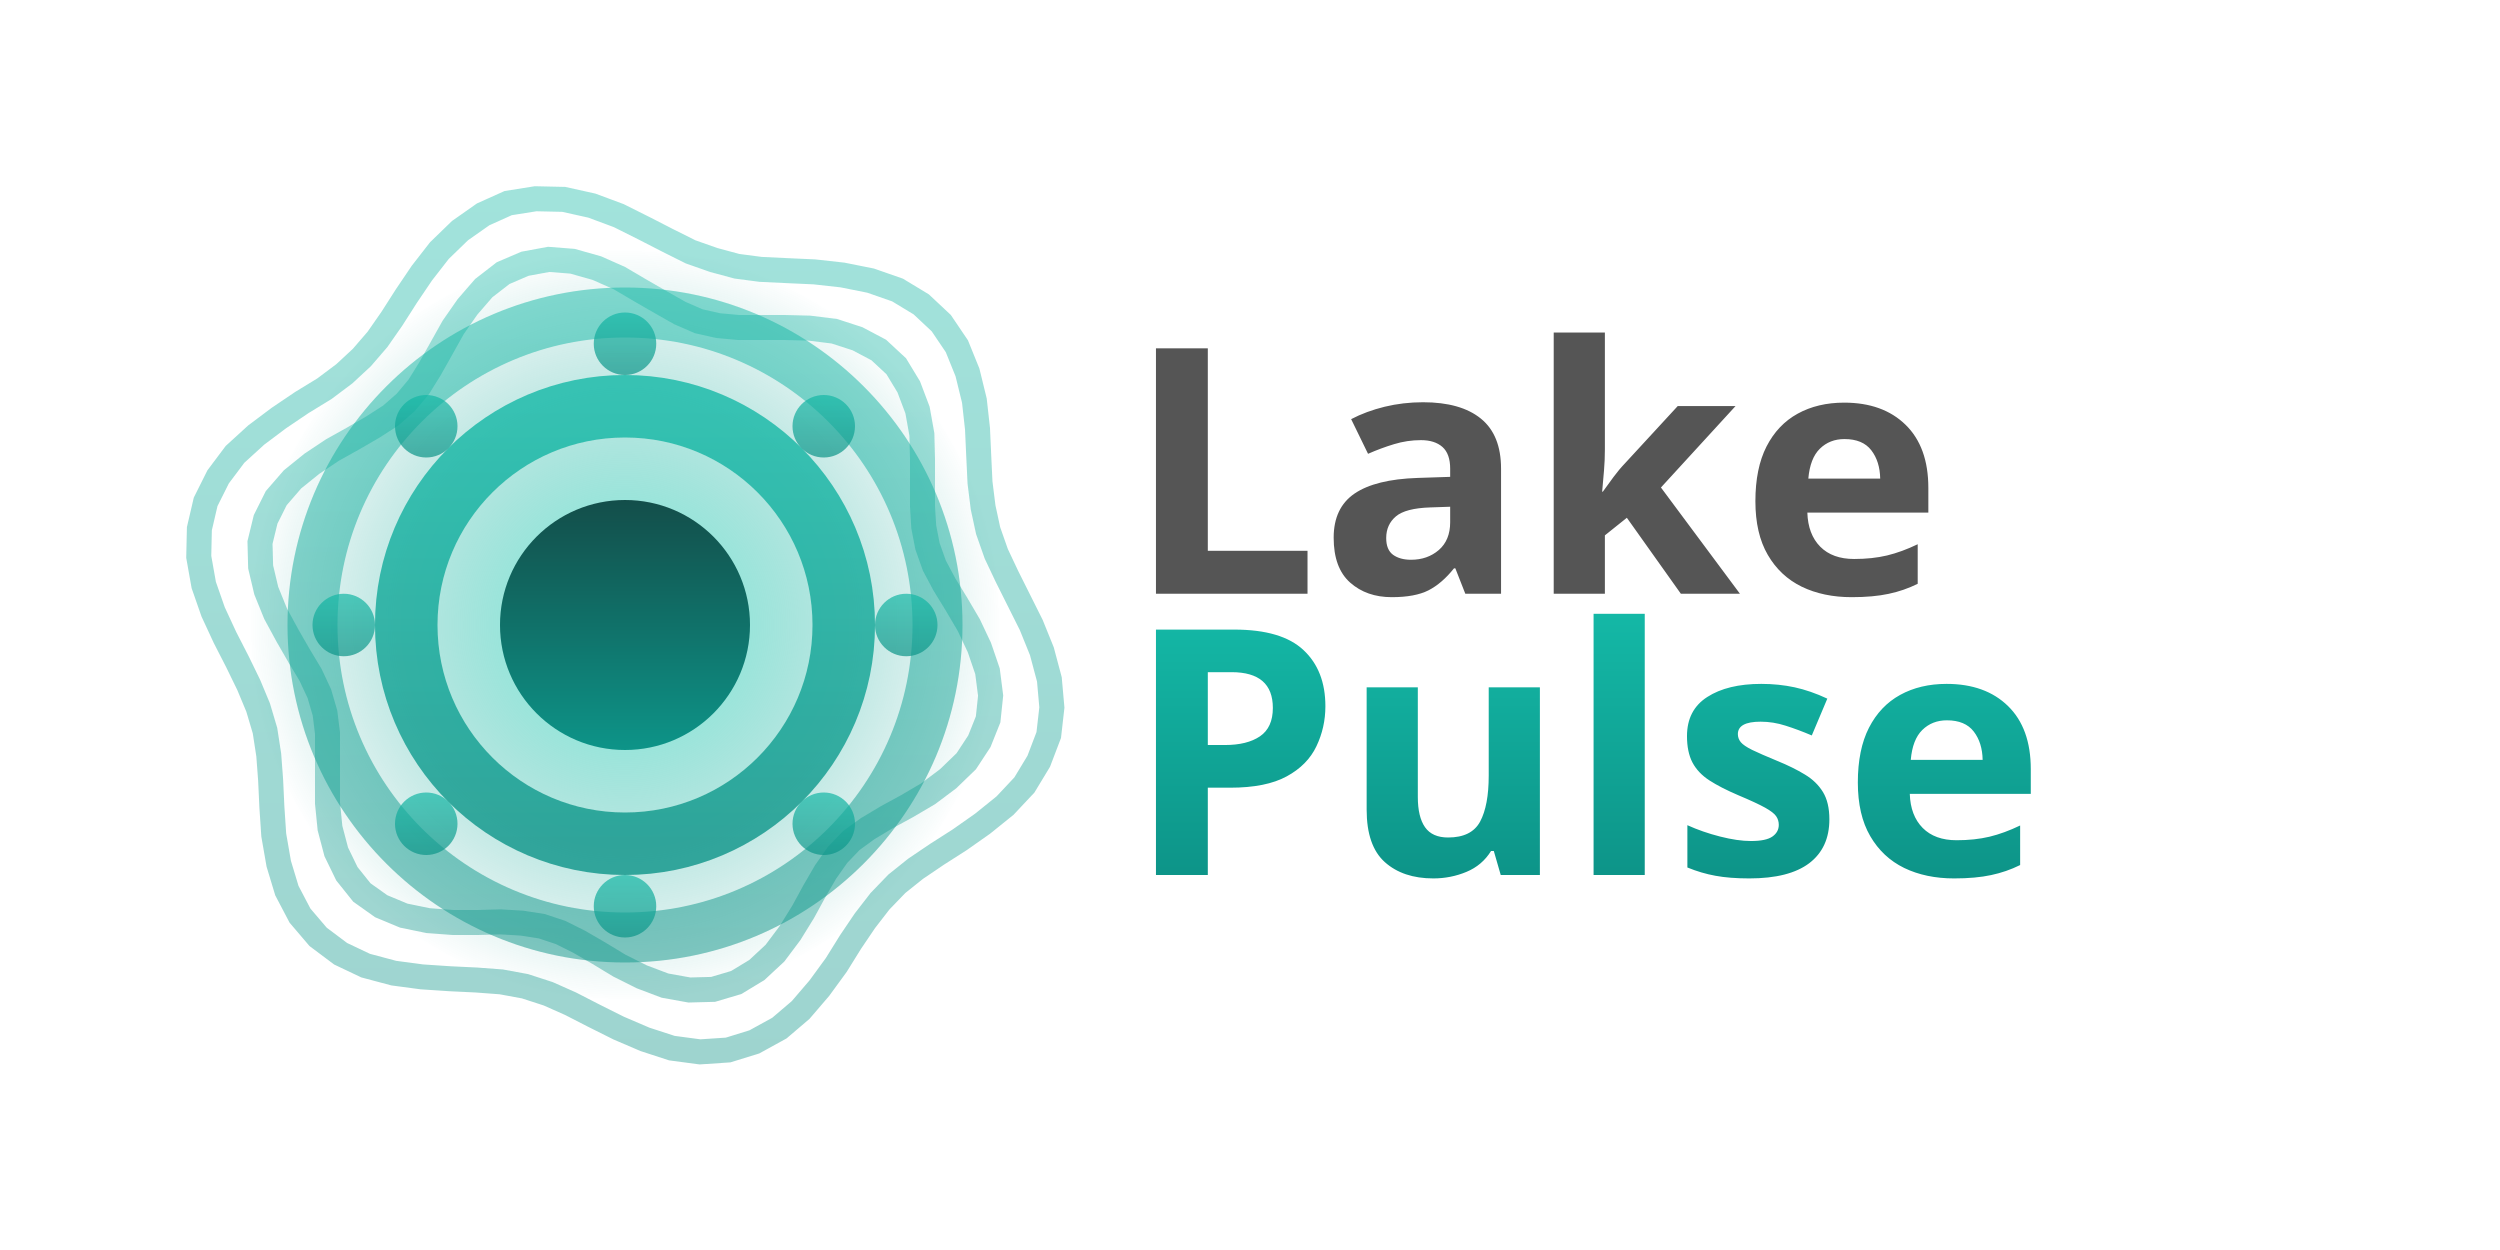
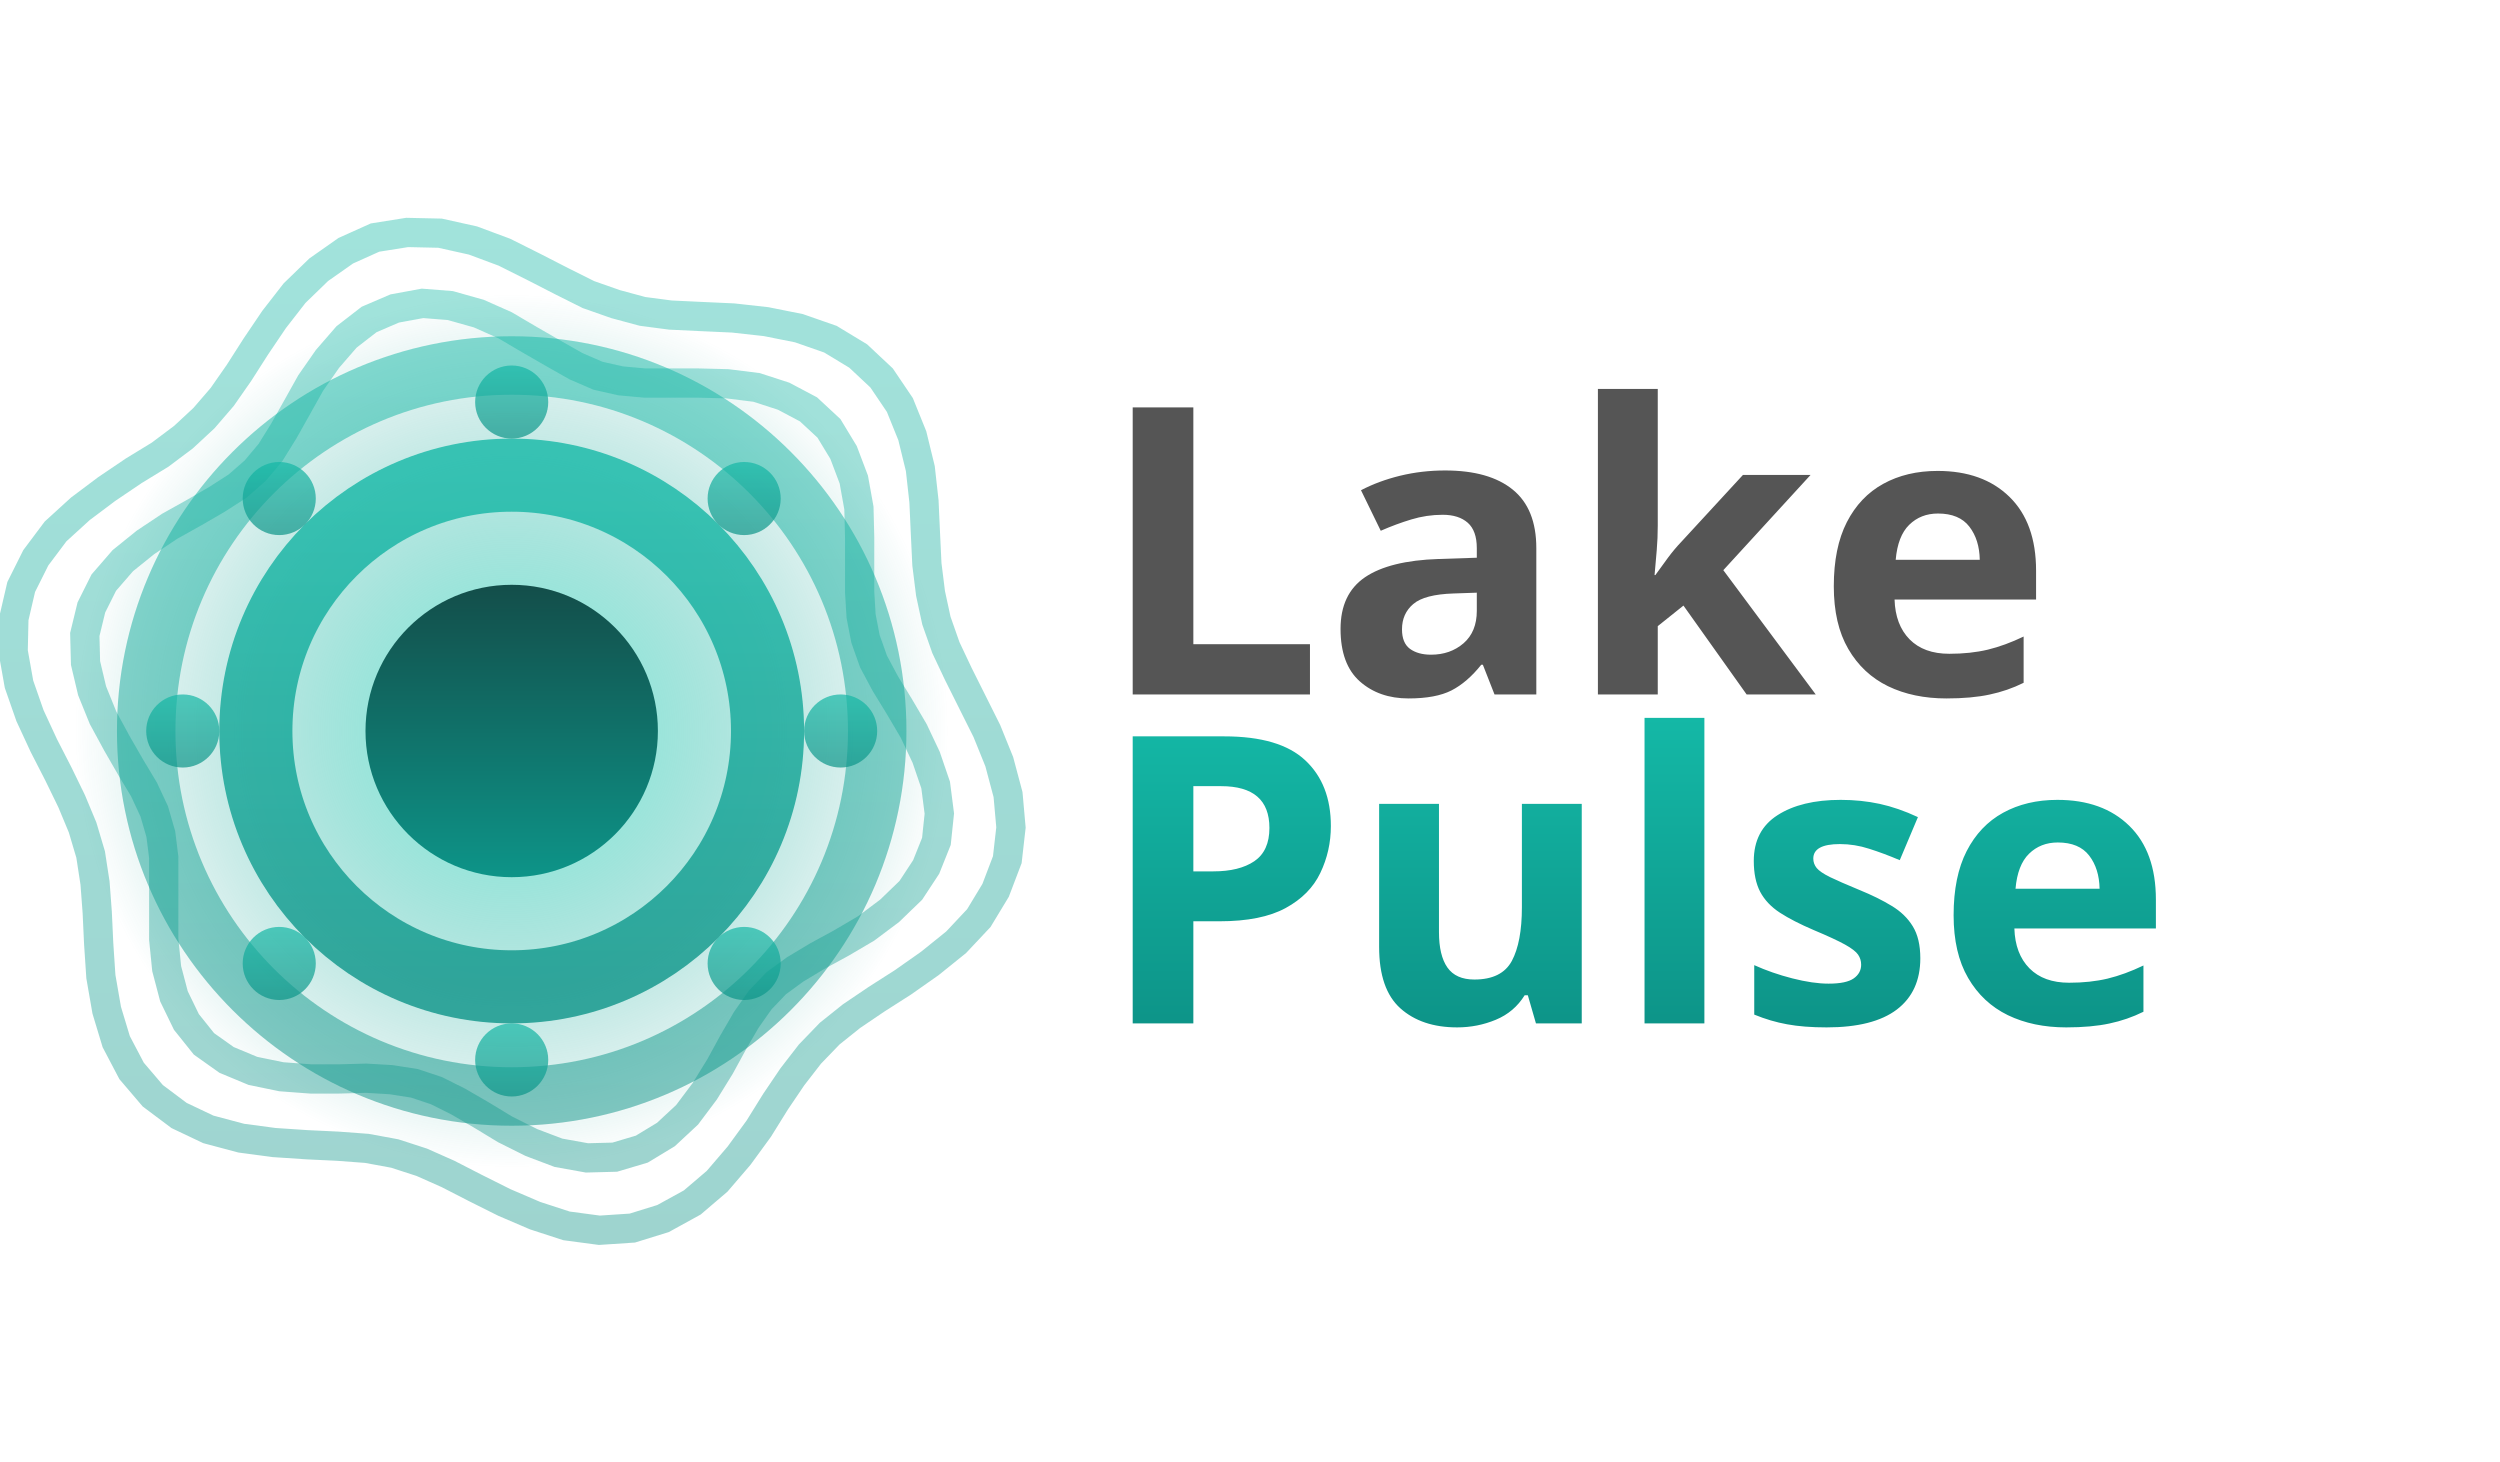
- <svg xmlns="http://www.w3.org/2000/svg" width="400px" height="200px" viewBox="0 0 400 200">
+ <svg xmlns="http://www.w3.org/2000/svg" width="342px" height="200px" viewBox="30 0 342 200">
  <defs>
    <linearGradient id="tealGrad" x1="0%" y1="0%" x2="0%" y2="100%">
      <stop offset="0%" stop-color="#14B8A6" />
      <stop offset="100%" stop-color="#0D9488" />
    </linearGradient>
    <linearGradient id="darkTealGrad" x1="0%" y1="0%" x2="0%" y2="100%">
      <stop offset="0%" stop-color="#134E4A" />
      <stop offset="100%" stop-color="#0D9488" />
    </linearGradient>
    <radialGradient id="glowGrad" cx="50%" cy="50%" r="50%" fx="50%" fy="50%">
      <stop offset="0%" stop-color="#5EEAD4" stop-opacity="0.8" />
      <stop offset="100%" stop-color="#0D9488" stop-opacity="0" />
    </radialGradient>
  </defs>
  <g transform="translate(100,100)">
    <circle cx="0" cy="0" r="60" fill="url(#glowGrad)" />
    <circle cx="0" cy="0" r="50" fill="none" stroke="url(#tealGrad)" stroke-width="8" opacity="0.5" />
    <circle cx="0" cy="0" r="35" fill="none" stroke="url(#tealGrad)" stroke-width="10" opacity="0.8" />
    <circle cx="0" cy="0" r="20" fill="url(#darkTealGrad)" />
    <path d="M 55.0,0.0 L 56.7,3.6 L 58.0,7.4 L 58.5,11.3 L 58.1,15.1 L 56.7,18.6 L 54.6,21.8 L 51.7,24.6 L 48.5,27.0 L 45.1,29.0 L 41.8,30.8 L 38.8,32.6 L 36.2,34.5 L 34.0,36.8 L 32.1,39.5 L 30.3,42.6 L 28.5,45.9 L 26.4,49.3 L 24.0,52.5 L 21.1,55.2 L 17.8,57.2 L 14.1,58.3 L 10.3,58.4 L 6.4,57.7 L 2.7,56.3 L -0.9,54.5 L -4.2,52.5 L -7.3,50.7 L -10.3,49.2 L -13.3,48.2 L -16.5,47.7 L -19.9,47.5 L -23.6,47.6 L -27.5,47.6 L -31.5,47.3 L -35.4,46.5 L -39.0,45.0 L -42.1,42.8 L -44.5,39.8 L -46.2,36.3 L -47.2,32.5 L -47.6,28.5 L -47.6,24.6 L -47.6,20.8 L -47.6,17.3 L -48.0,14.1 L -48.9,11.0 L -50.3,8.0 L -52.1,5.0 L -54.0,1.7 L -55.9,-1.8 L -57.4,-5.5 L -58.3,-9.3 L -58.4,-13.2 L -57.5,-16.9 L -55.8,-20.3 L -53.2,-23.3 L -50.1,-25.8 L -46.8,-28.0 L -43.4,-29.9 L -40.3,-31.7 L -37.5,-33.5 L -35.1,-35.6 L -33.0,-38.1 L -31.2,-41.0 L -29.4,-44.2 L -27.5,-47.6 L -25.2,-50.9 L -22.6,-53.9 L -19.5,-56.3 L -16.0,-57.8 L -12.2,-58.5 L -8.4,-58.2 L -4.5,-57.1 L -0.9,-55.5 L 2.5,-53.5 L 5.8,-51.6 L 8.8,-49.9 L 11.8,-48.6 L 14.9,-47.9 L 18.2,-47.6 L 21.7,-47.6 L 25.5,-47.6 L 29.5,-47.5 L 33.5,-47.0 L 37.2,-45.8 L 40.6,-44.0 L 43.4,-41.4 L 45.4,-38.1 L 46.8,-34.4 L 47.5,-30.5 L 47.6,-26.5 L 47.6,-22.7 L 47.6,-19.0 L 47.8,-15.7 L 48.4,-12.6 L 49.5,-9.5 L 51.1,-6.5 L 53.0,-3.4 L 55.0,-0.0 Z" fill="none" stroke="url(#tealGrad)" stroke-width="4" opacity="0.4" />
    <path d="M 65.0,0.0 L 66.7,4.2 L 67.9,8.7 L 68.3,13.2 L 67.8,17.6 L 66.2,21.8 L 63.9,25.6 L 60.8,28.9 L 57.2,31.8 L 53.5,34.4 L 49.9,36.7 L 46.5,39.0 L 43.5,41.4 L 40.8,44.2 L 38.4,47.3 L 36.1,50.7 L 33.8,54.4 L 31.1,58.1 L 28.1,61.6 L 24.7,64.5 L 20.7,66.7 L 16.5,68.0 L 12.0,68.3 L 7.5,67.7 L 3.2,66.3 L -1.0,64.5 L -5.0,62.5 L -8.7,60.6 L -12.3,59.0 L -16.0,57.8 L -19.8,57.1 L -23.8,56.8 L -28.0,56.6 L -32.5,56.3 L -37.0,55.7 L -41.5,54.5 L -45.5,52.6 L -49.1,49.9 L -52.0,46.5 L -54.1,42.5 L -55.4,38.2 L -56.2,33.6 L -56.5,29.1 L -56.7,24.8 L -57.0,20.8 L -57.6,16.9 L -58.7,13.2 L -60.2,9.6 L -62.0,5.9 L -64.0,2.0 L -65.9,-2.1 L -67.4,-6.4 L -68.2,-10.9 L -68.1,-15.4 L -67.1,-19.7 L -65.1,-23.7 L -62.4,-27.3 L -59.0,-30.4 L -55.4,-33.1 L -51.7,-35.6 L -48.1,-37.8 L -44.9,-40.2 L -42.1,-42.8 L -39.6,-45.7 L -37.3,-49.0 L -35.0,-52.6 L -32.5,-56.3 L -29.7,-59.9 L -26.4,-63.1 L -22.7,-65.7 L -18.7,-67.5 L -14.3,-68.2 L -9.8,-68.1 L -5.3,-67.1 L -1.0,-65.5 L 3.0,-63.5 L 6.9,-61.5 L 10.5,-59.7 L 14.2,-58.4 L 17.9,-57.4 L 21.7,-56.9 L 25.9,-56.7 L 30.3,-56.5 L 34.8,-56.0 L 39.3,-55.1 L 43.6,-53.6 L 47.4,-51.3 L 50.6,-48.3 L 53.1,-44.6 L 54.8,-40.4 L 55.9,-35.9 L 56.4,-31.4 L 56.6,-27.0 L 56.8,-22.8 L 57.3,-18.8 L 58.1,-15.1 L 59.4,-11.4 L 61.1,-7.8 L 63.0,-4.0 L 65.0,-0.0 Z" fill="none" stroke="url(#tealGrad)" stroke-width="4" opacity="0.4" />
    <circle cx="45.0" cy="0.0" r="5" fill="url(#tealGrad)" opacity="0.7" />
    <circle cx="31.8" cy="31.8" r="5" fill="url(#tealGrad)" opacity="0.7" />
    <circle cx="0.0" cy="45.0" r="5" fill="url(#tealGrad)" opacity="0.7" />
    <circle cx="-31.8" cy="31.8" r="5" fill="url(#tealGrad)" opacity="0.7" />
    <circle cx="-45.0" cy="0.0" r="5" fill="url(#tealGrad)" opacity="0.7" />
    <circle cx="-31.8" cy="-31.8" r="5" fill="url(#tealGrad)" opacity="0.7" />
    <circle cx="-0.0" cy="-45.0" r="5" fill="url(#tealGrad)" opacity="0.7" />
    <circle cx="31.8" cy="-31.8" r="5" fill="url(#tealGrad)" opacity="0.7" />
  </g>
  <text x="180" y="95" font-family="sans-serif" font-size="55" font-weight="900" fill="#555555">Lake</text>
  <text x="180" y="140" font-family="sans-serif" font-size="55" font-weight="900" fill="url(#tealGrad)">Pulse</text>
</svg>
